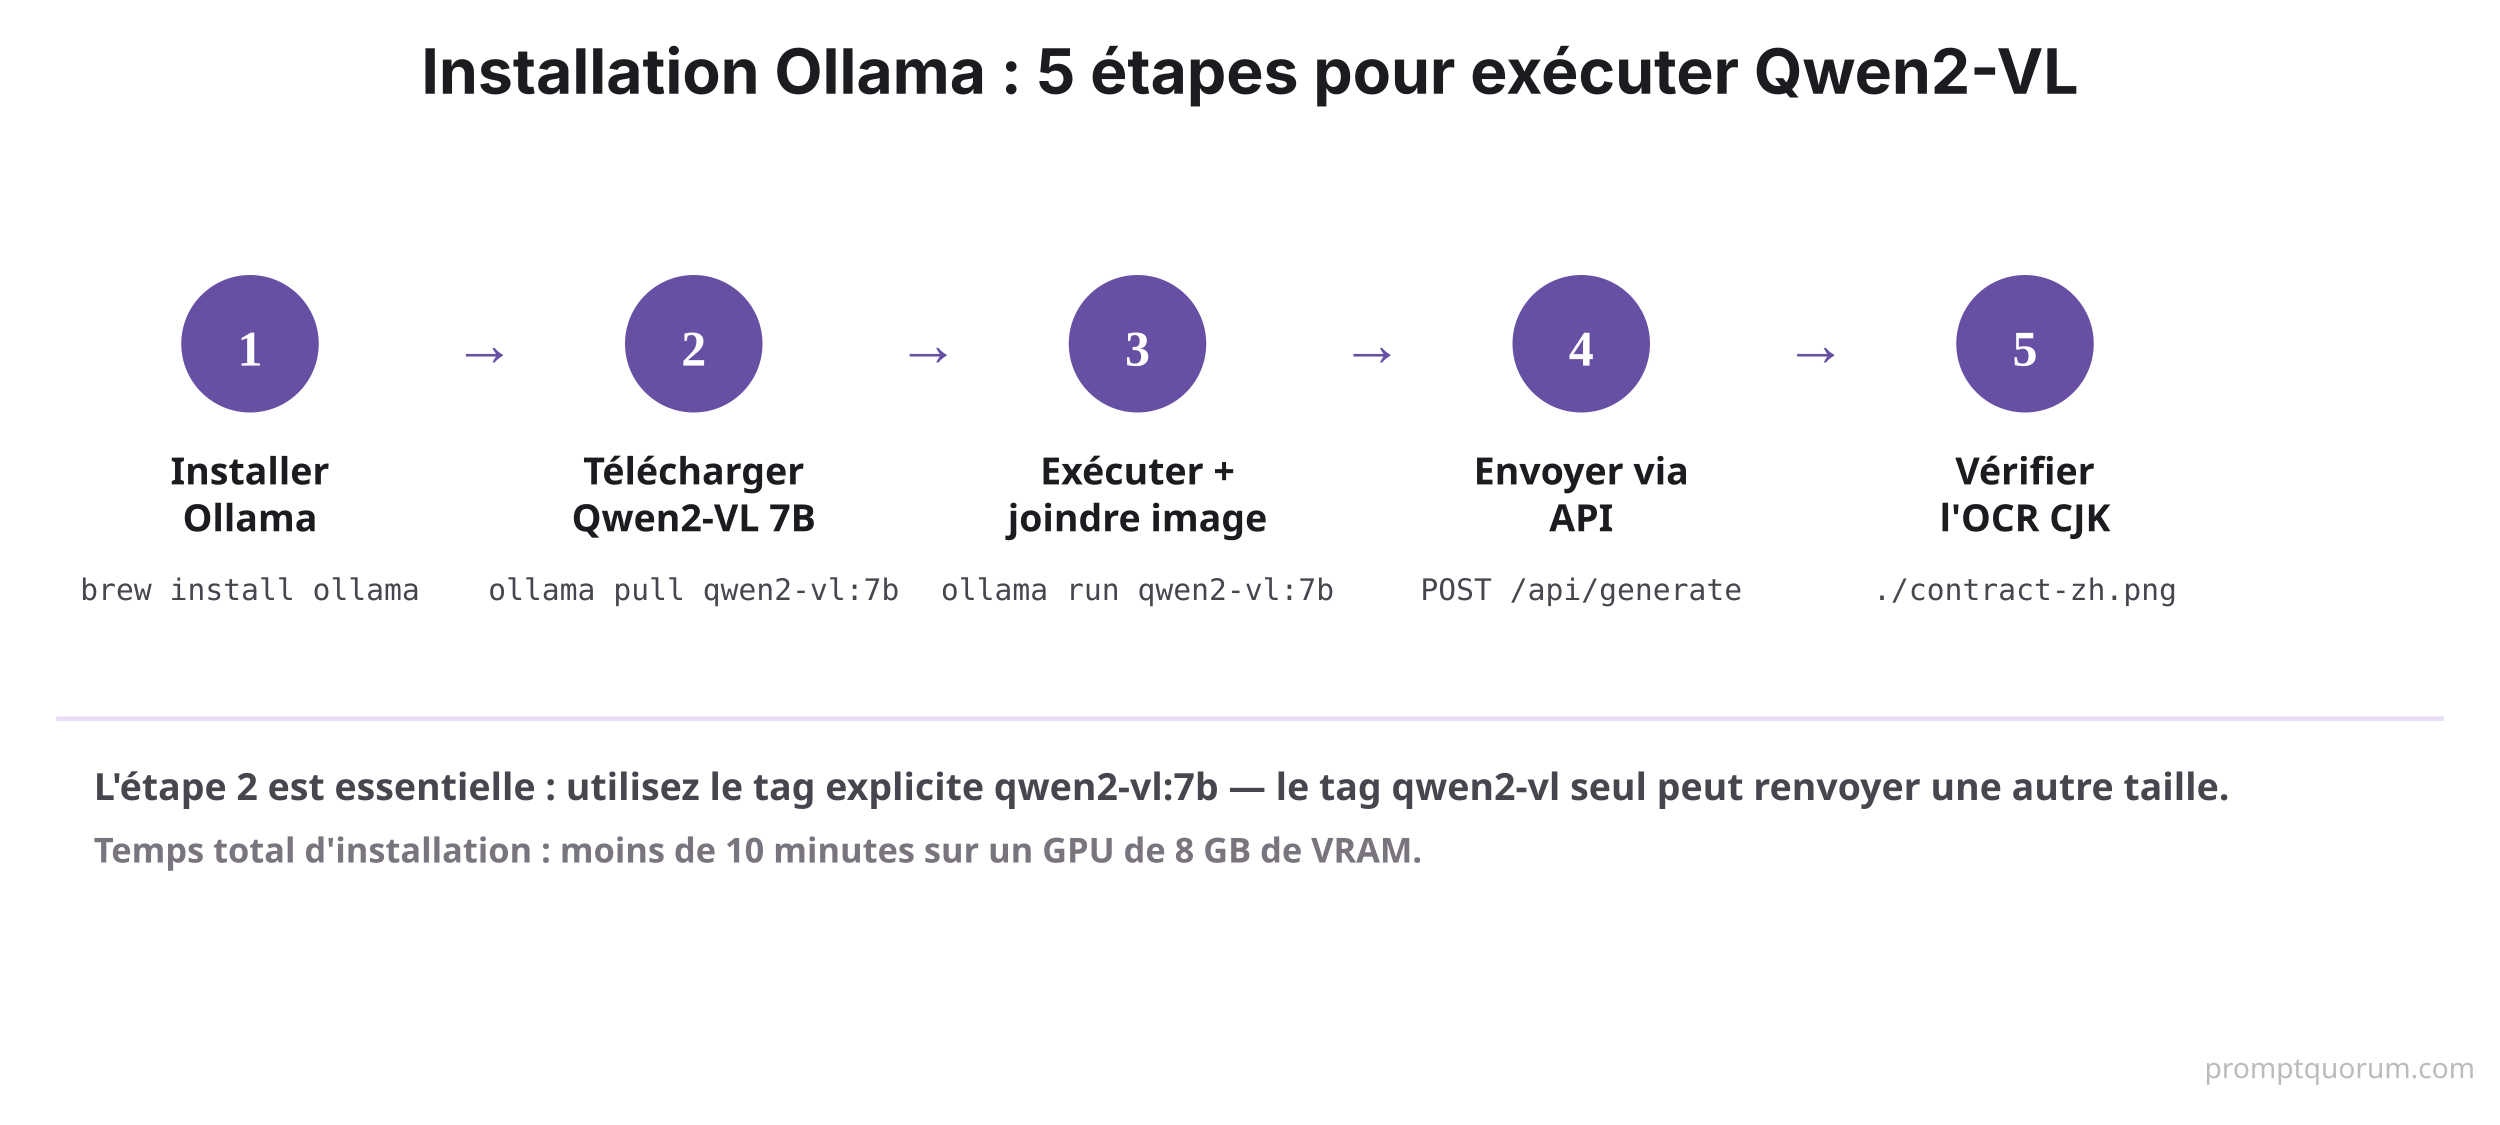
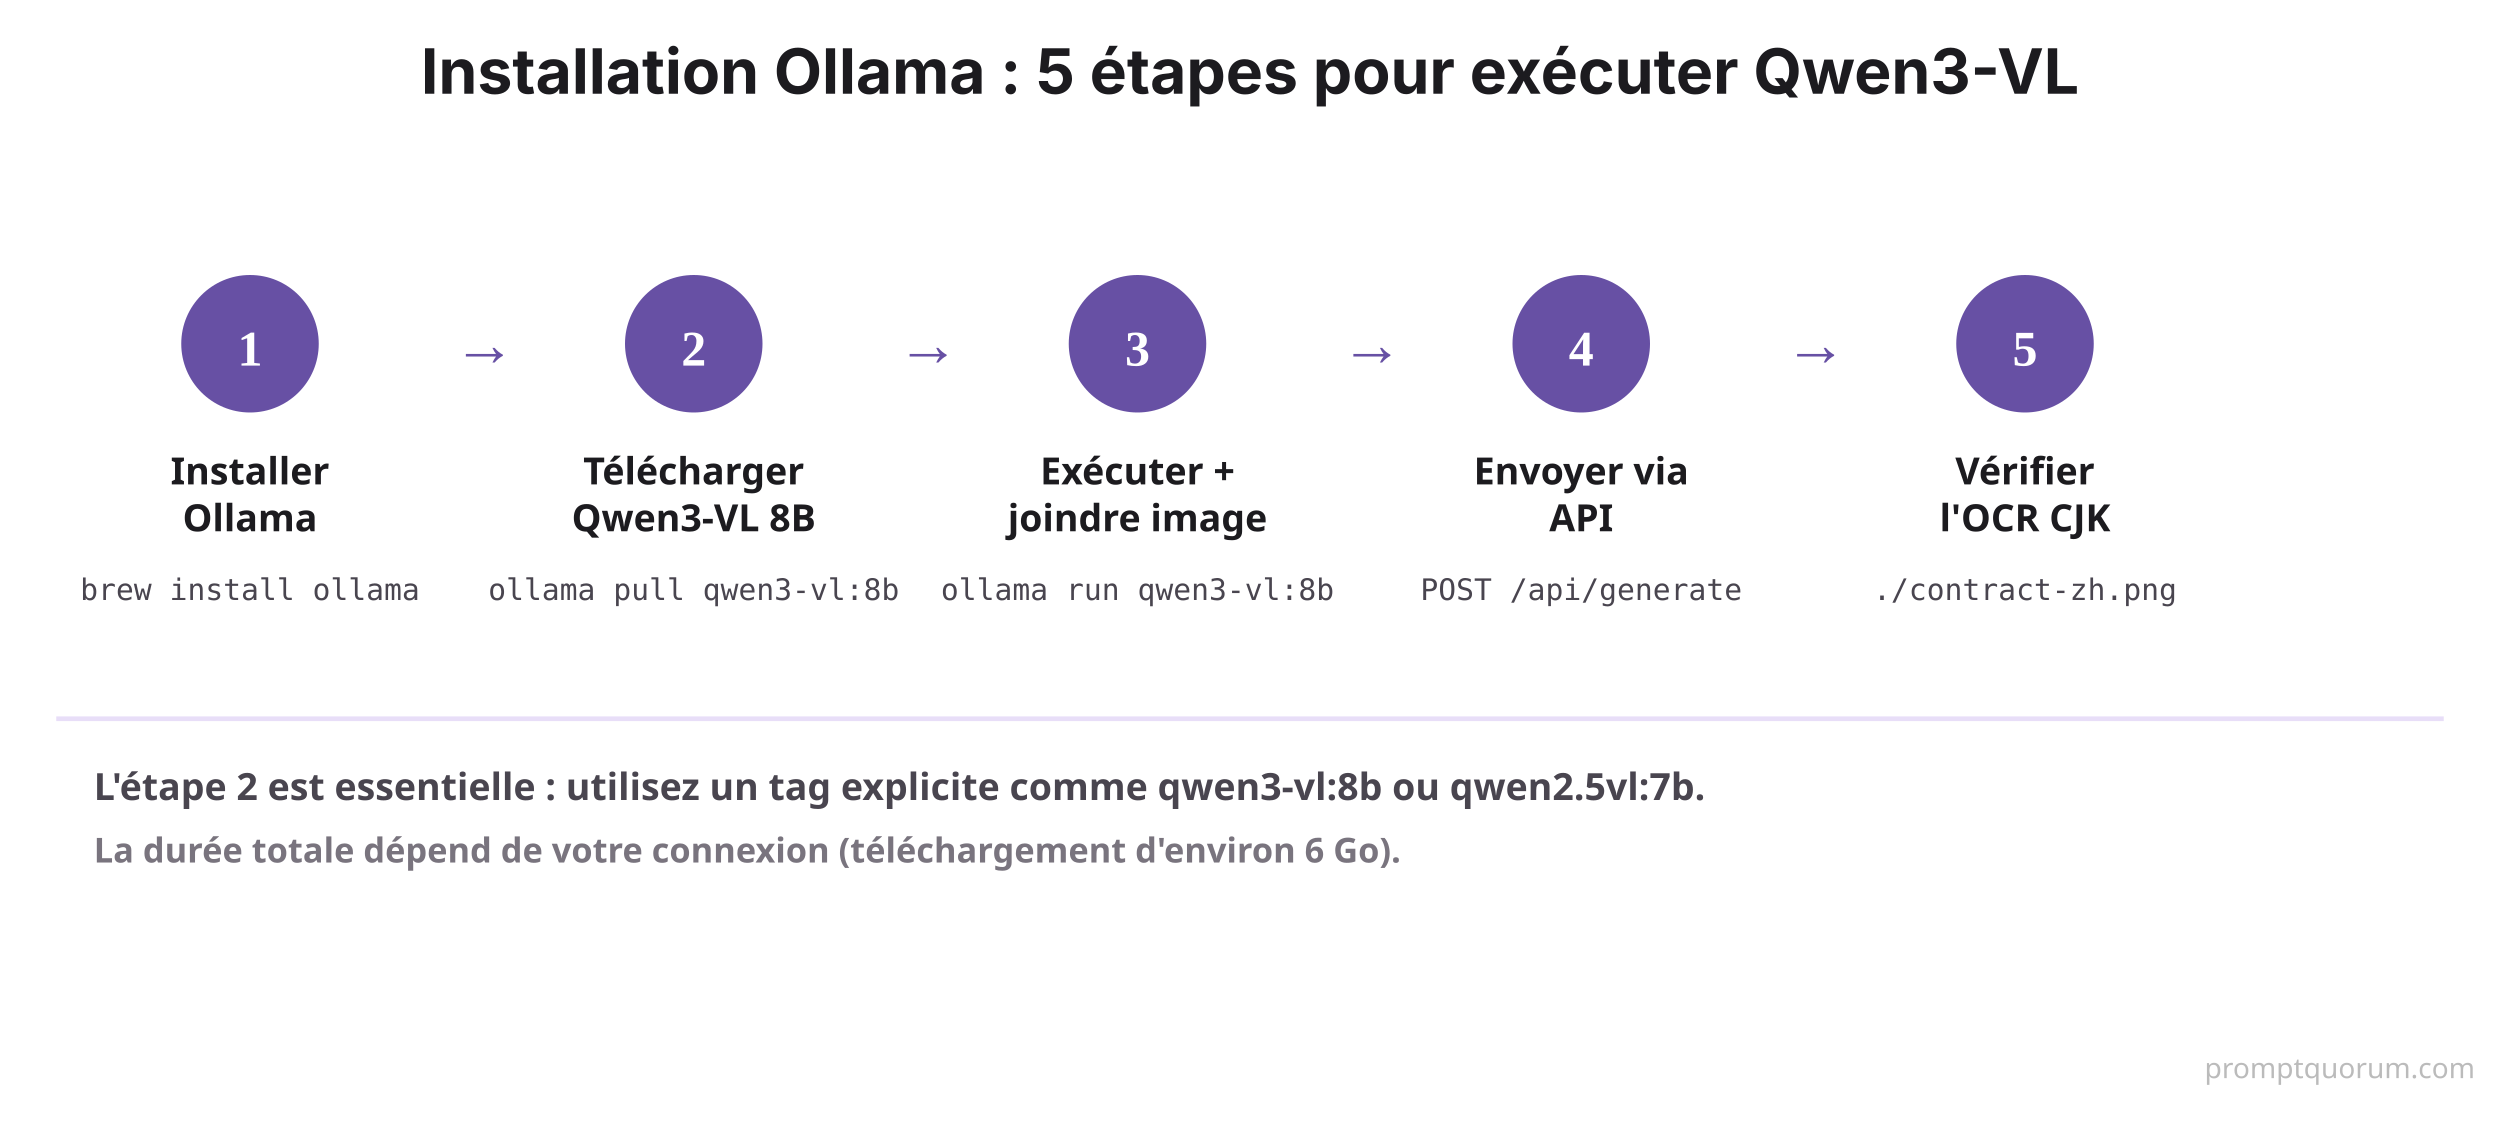
<svg xmlns="http://www.w3.org/2000/svg" viewBox="0 0 800 360" width="800" height="360">
  <rect width="800" height="360" fill="#FFFFFF" />
-   <text x="400" y="30" font-family="system-ui, -apple-system, sans-serif" font-size="20" font-weight="700" fill="#1C1B1F" text-anchor="middle">Installation Ollama : 5 étapes pour exécuter Qwen2-VL</text>
+   <text x="400" y="30" font-family="system-ui, -apple-system, sans-serif" font-size="20" font-weight="700" fill="#1C1B1F" text-anchor="middle">Installation Ollama : 5 étapes pour exécuter Qwen3-VL</text>
  <circle cx="80" cy="110" r="22" fill="#6750A4" />
  <text x="80" y="117" font-size="16" font-weight="700" fill="#FFFFFF" text-anchor="middle">1</text>
  <text x="80" y="155" font-family="system-ui, sans-serif" font-size="12" font-weight="700" fill="#1C1B1F" text-anchor="middle">Installer</text>
  <text x="80" y="170" font-family="system-ui, sans-serif" font-size="12" font-weight="700" fill="#1C1B1F" text-anchor="middle">Ollama</text>
  <text x="80" y="192" font-family="'SF Mono', Monaco, monospace" font-size="9.5" fill="#49454F" text-anchor="middle">brew install ollama</text>
  <text x="145" y="117" font-size="20" fill="#6750A4">→</text>
  <circle cx="222" cy="110" r="22" fill="#6750A4" />
  <text x="222" y="117" font-size="16" font-weight="700" fill="#FFFFFF" text-anchor="middle">2</text>
  <text x="222" y="155" font-family="system-ui, sans-serif" font-size="12" font-weight="700" fill="#1C1B1F" text-anchor="middle">Télécharger</text>
-   <text x="222" y="170" font-family="system-ui, sans-serif" font-size="12" font-weight="700" fill="#1C1B1F" text-anchor="middle">Qwen2-VL 7B</text>
-   <text x="222" y="192" font-family="'SF Mono', Monaco, monospace" font-size="9.5" fill="#49454F" text-anchor="middle">ollama pull qwen2-vl:7b</text>
+   <text x="222" y="170" font-family="system-ui, sans-serif" font-size="12" font-weight="700" fill="#1C1B1F" text-anchor="middle">Qwen3-VL 8B</text>
+   <text x="222" y="192" font-family="'SF Mono', Monaco, monospace" font-size="9.5" fill="#49454F" text-anchor="middle">ollama pull qwen3-vl:8b</text>
  <text x="287" y="117" font-size="20" fill="#6750A4">→</text>
  <circle cx="364" cy="110" r="22" fill="#6750A4" />
  <text x="364" y="117" font-size="16" font-weight="700" fill="#FFFFFF" text-anchor="middle">3</text>
  <text x="364" y="155" font-family="system-ui, sans-serif" font-size="12" font-weight="700" fill="#1C1B1F" text-anchor="middle">Exécuter +</text>
  <text x="364" y="170" font-family="system-ui, sans-serif" font-size="12" font-weight="700" fill="#1C1B1F" text-anchor="middle">joindre image</text>
-   <text x="364" y="192" font-family="'SF Mono', Monaco, monospace" font-size="9.5" fill="#49454F" text-anchor="middle">ollama run qwen2-vl:7b</text>
+   <text x="364" y="192" font-family="'SF Mono', Monaco, monospace" font-size="9.5" fill="#49454F" text-anchor="middle">ollama run qwen3-vl:8b</text>
  <text x="429" y="117" font-size="20" fill="#6750A4">→</text>
  <circle cx="506" cy="110" r="22" fill="#6750A4" />
  <text x="506" y="117" font-size="16" font-weight="700" fill="#FFFFFF" text-anchor="middle">4</text>
  <text x="506" y="155" font-family="system-ui, sans-serif" font-size="12" font-weight="700" fill="#1C1B1F" text-anchor="middle">Envoyer via</text>
  <text x="506" y="170" font-family="system-ui, sans-serif" font-size="12" font-weight="700" fill="#1C1B1F" text-anchor="middle">API</text>
  <text x="506" y="192" font-family="'SF Mono', Monaco, monospace" font-size="9.5" fill="#49454F" text-anchor="middle">POST /api/generate</text>
  <text x="571" y="117" font-size="20" fill="#6750A4">→</text>
  <circle cx="648" cy="110" r="22" fill="#6750A4" />
  <text x="648" y="117" font-size="16" font-weight="700" fill="#FFFFFF" text-anchor="middle">5</text>
  <text x="648" y="155" font-family="system-ui, sans-serif" font-size="12" font-weight="700" fill="#1C1B1F" text-anchor="middle">Vérifier</text>
  <text x="648" y="170" font-family="system-ui, sans-serif" font-size="12" font-weight="700" fill="#1C1B1F" text-anchor="middle">l'OCR CJK</text>
  <text x="648" y="192" font-family="'SF Mono', Monaco, monospace" font-size="9.5" fill="#49454F" text-anchor="middle">./contract-zh.png</text>
  <line x1="18" y1="230" x2="782" y2="230" stroke="#E8DEF8" stroke-width="1.5" />
-   <text x="30" y="256" font-family="system-ui, sans-serif" font-size="12" font-weight="600" fill="#49454F">L'étape 2 est essentielle : utilisez le tag explicite qwen2-vl:7b — le tag qwen2-vl seul peut renvoyer une autre taille.</text>
-   <text x="30" y="276" font-family="system-ui, sans-serif" font-size="11" font-weight="600" fill="#79747E">Temps total d'installation : moins de 10 minutes sur un GPU de 8 GB de VRAM.</text>
+   <text x="30" y="256" font-family="system-ui, sans-serif" font-size="12" font-weight="600" fill="#49454F">L'étape 2 est essentielle : utilisez un tag explicite comme qwen3-vl:8b ou qwen2.5vl:7b.</text>
+   <text x="30" y="276" font-family="system-ui, sans-serif" font-size="11" font-weight="600" fill="#79747E">La durée totale dépend de votre connexion (téléchargement d'environ 6 Go).</text>
  <text x="792" y="345" font-family="system-ui,sans-serif" font-size="9" fill="#BBBBBB" text-anchor="end">promptquorum.com</text>
</svg>
